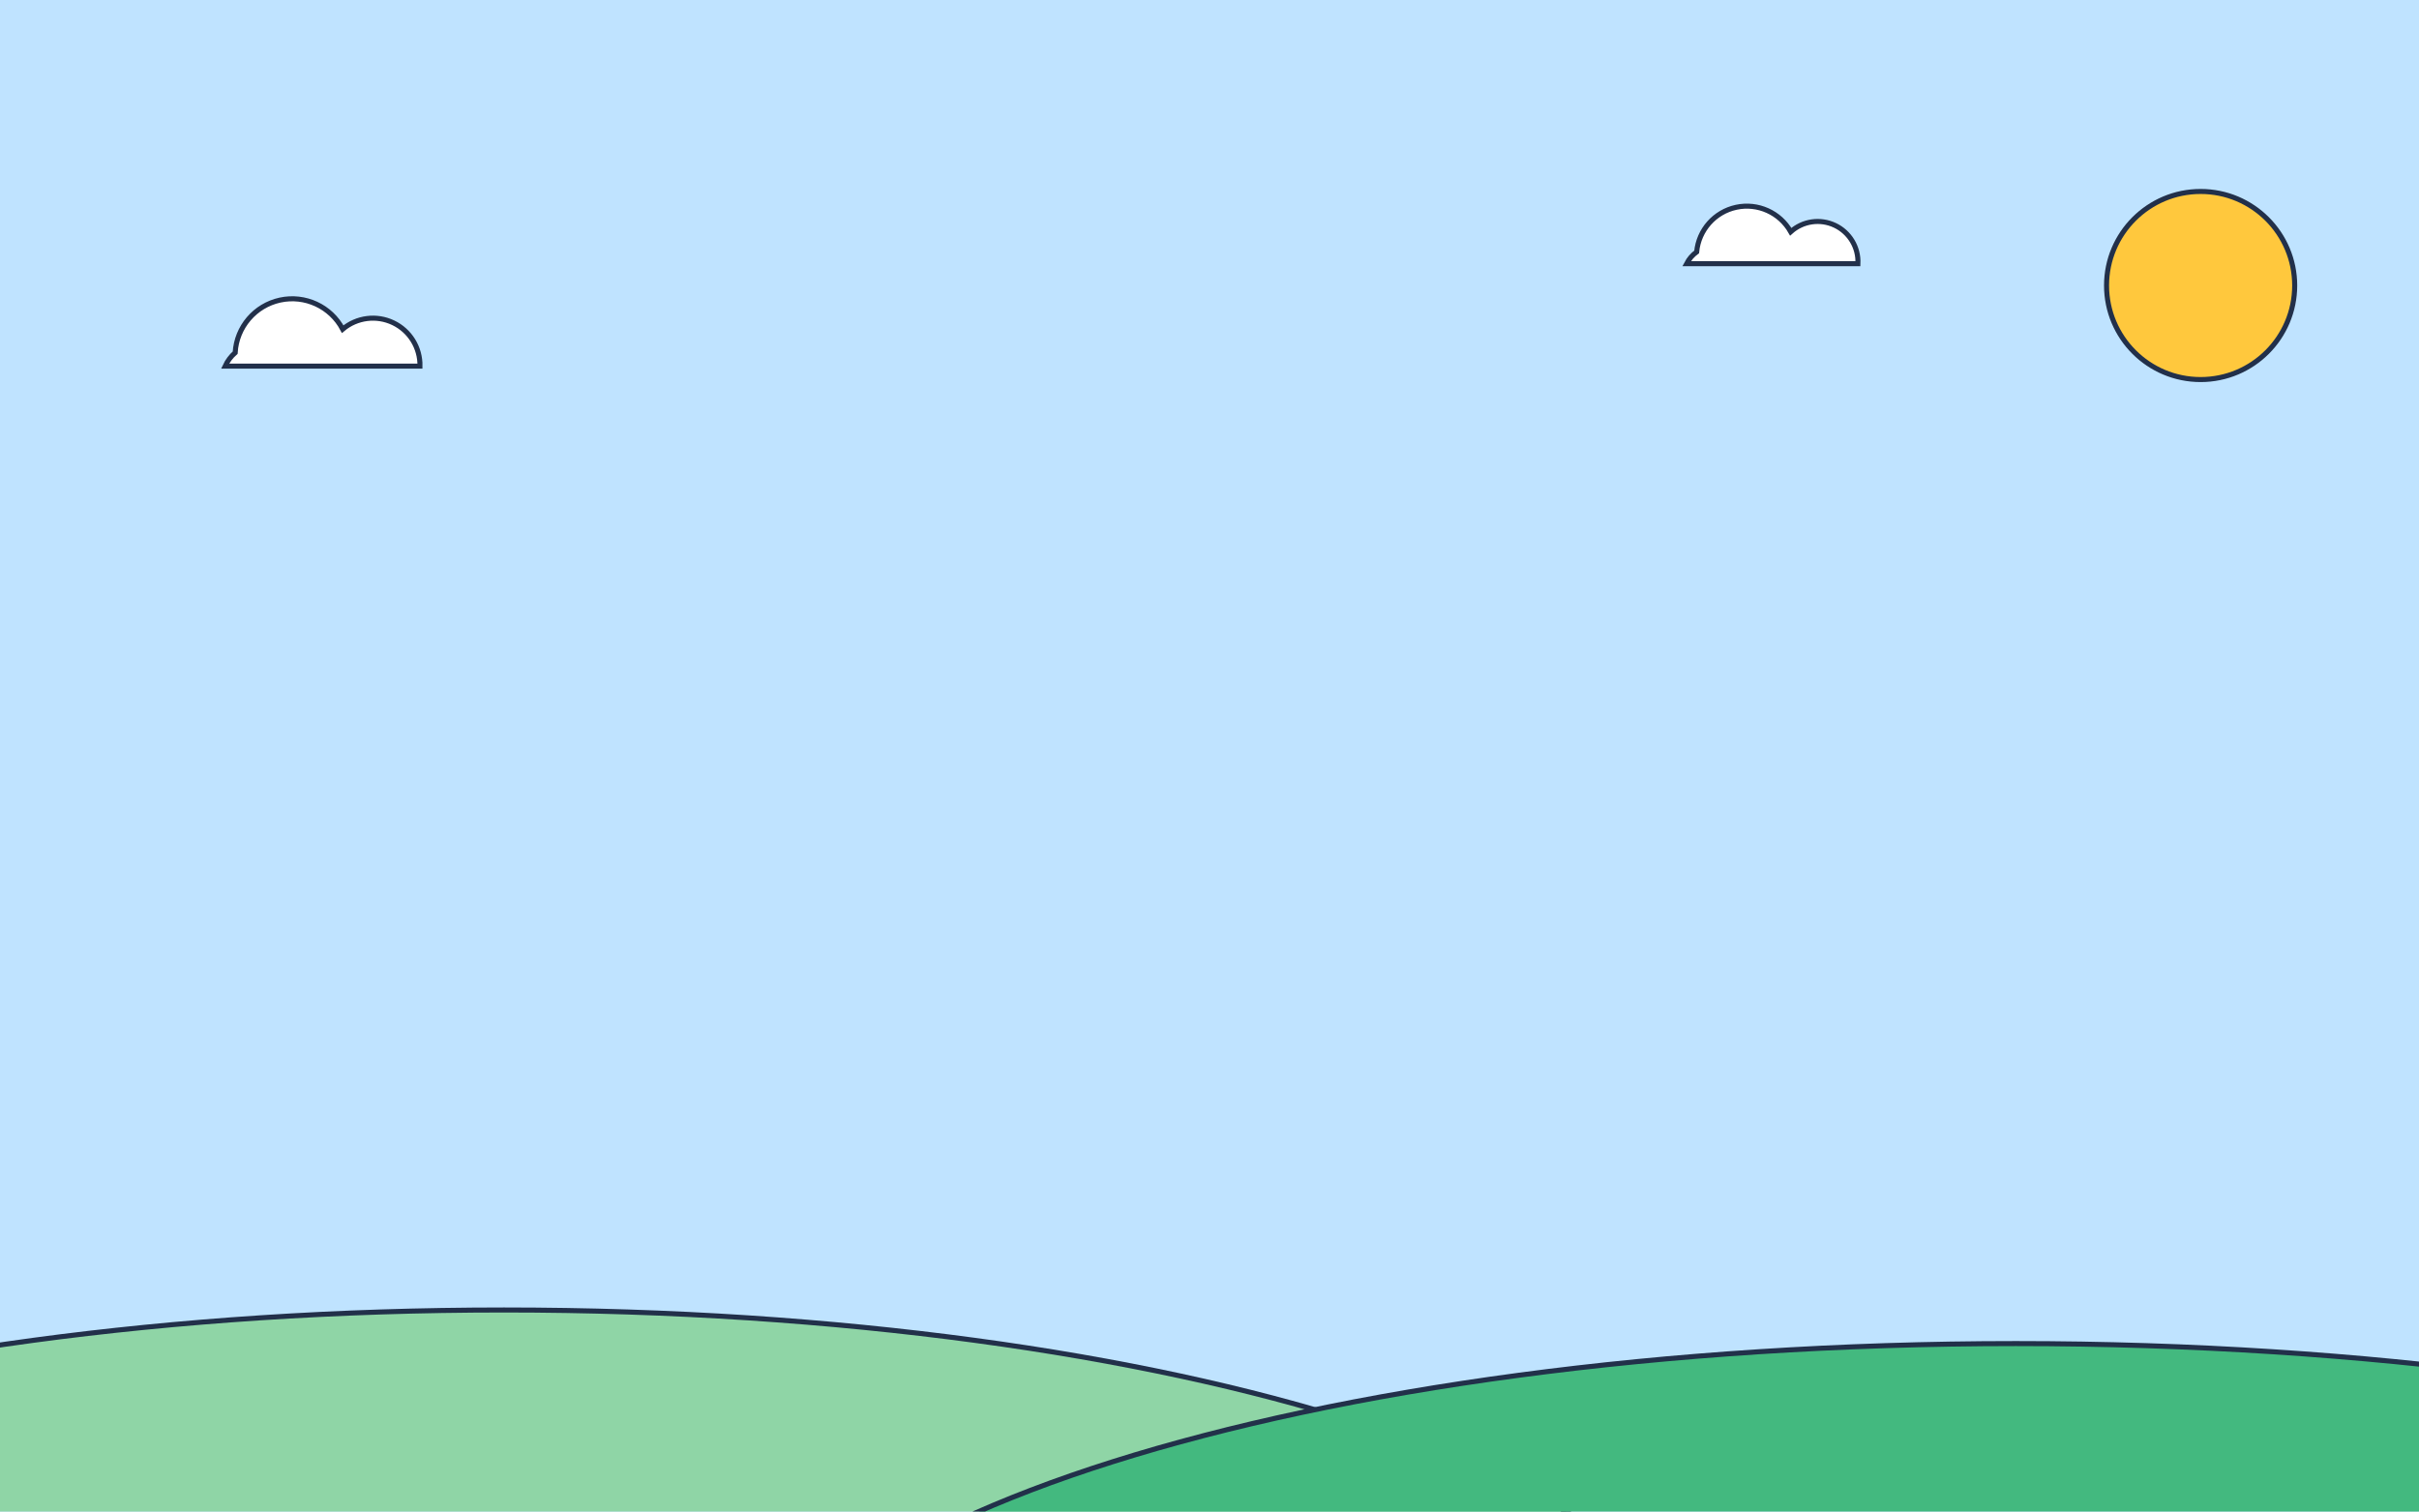
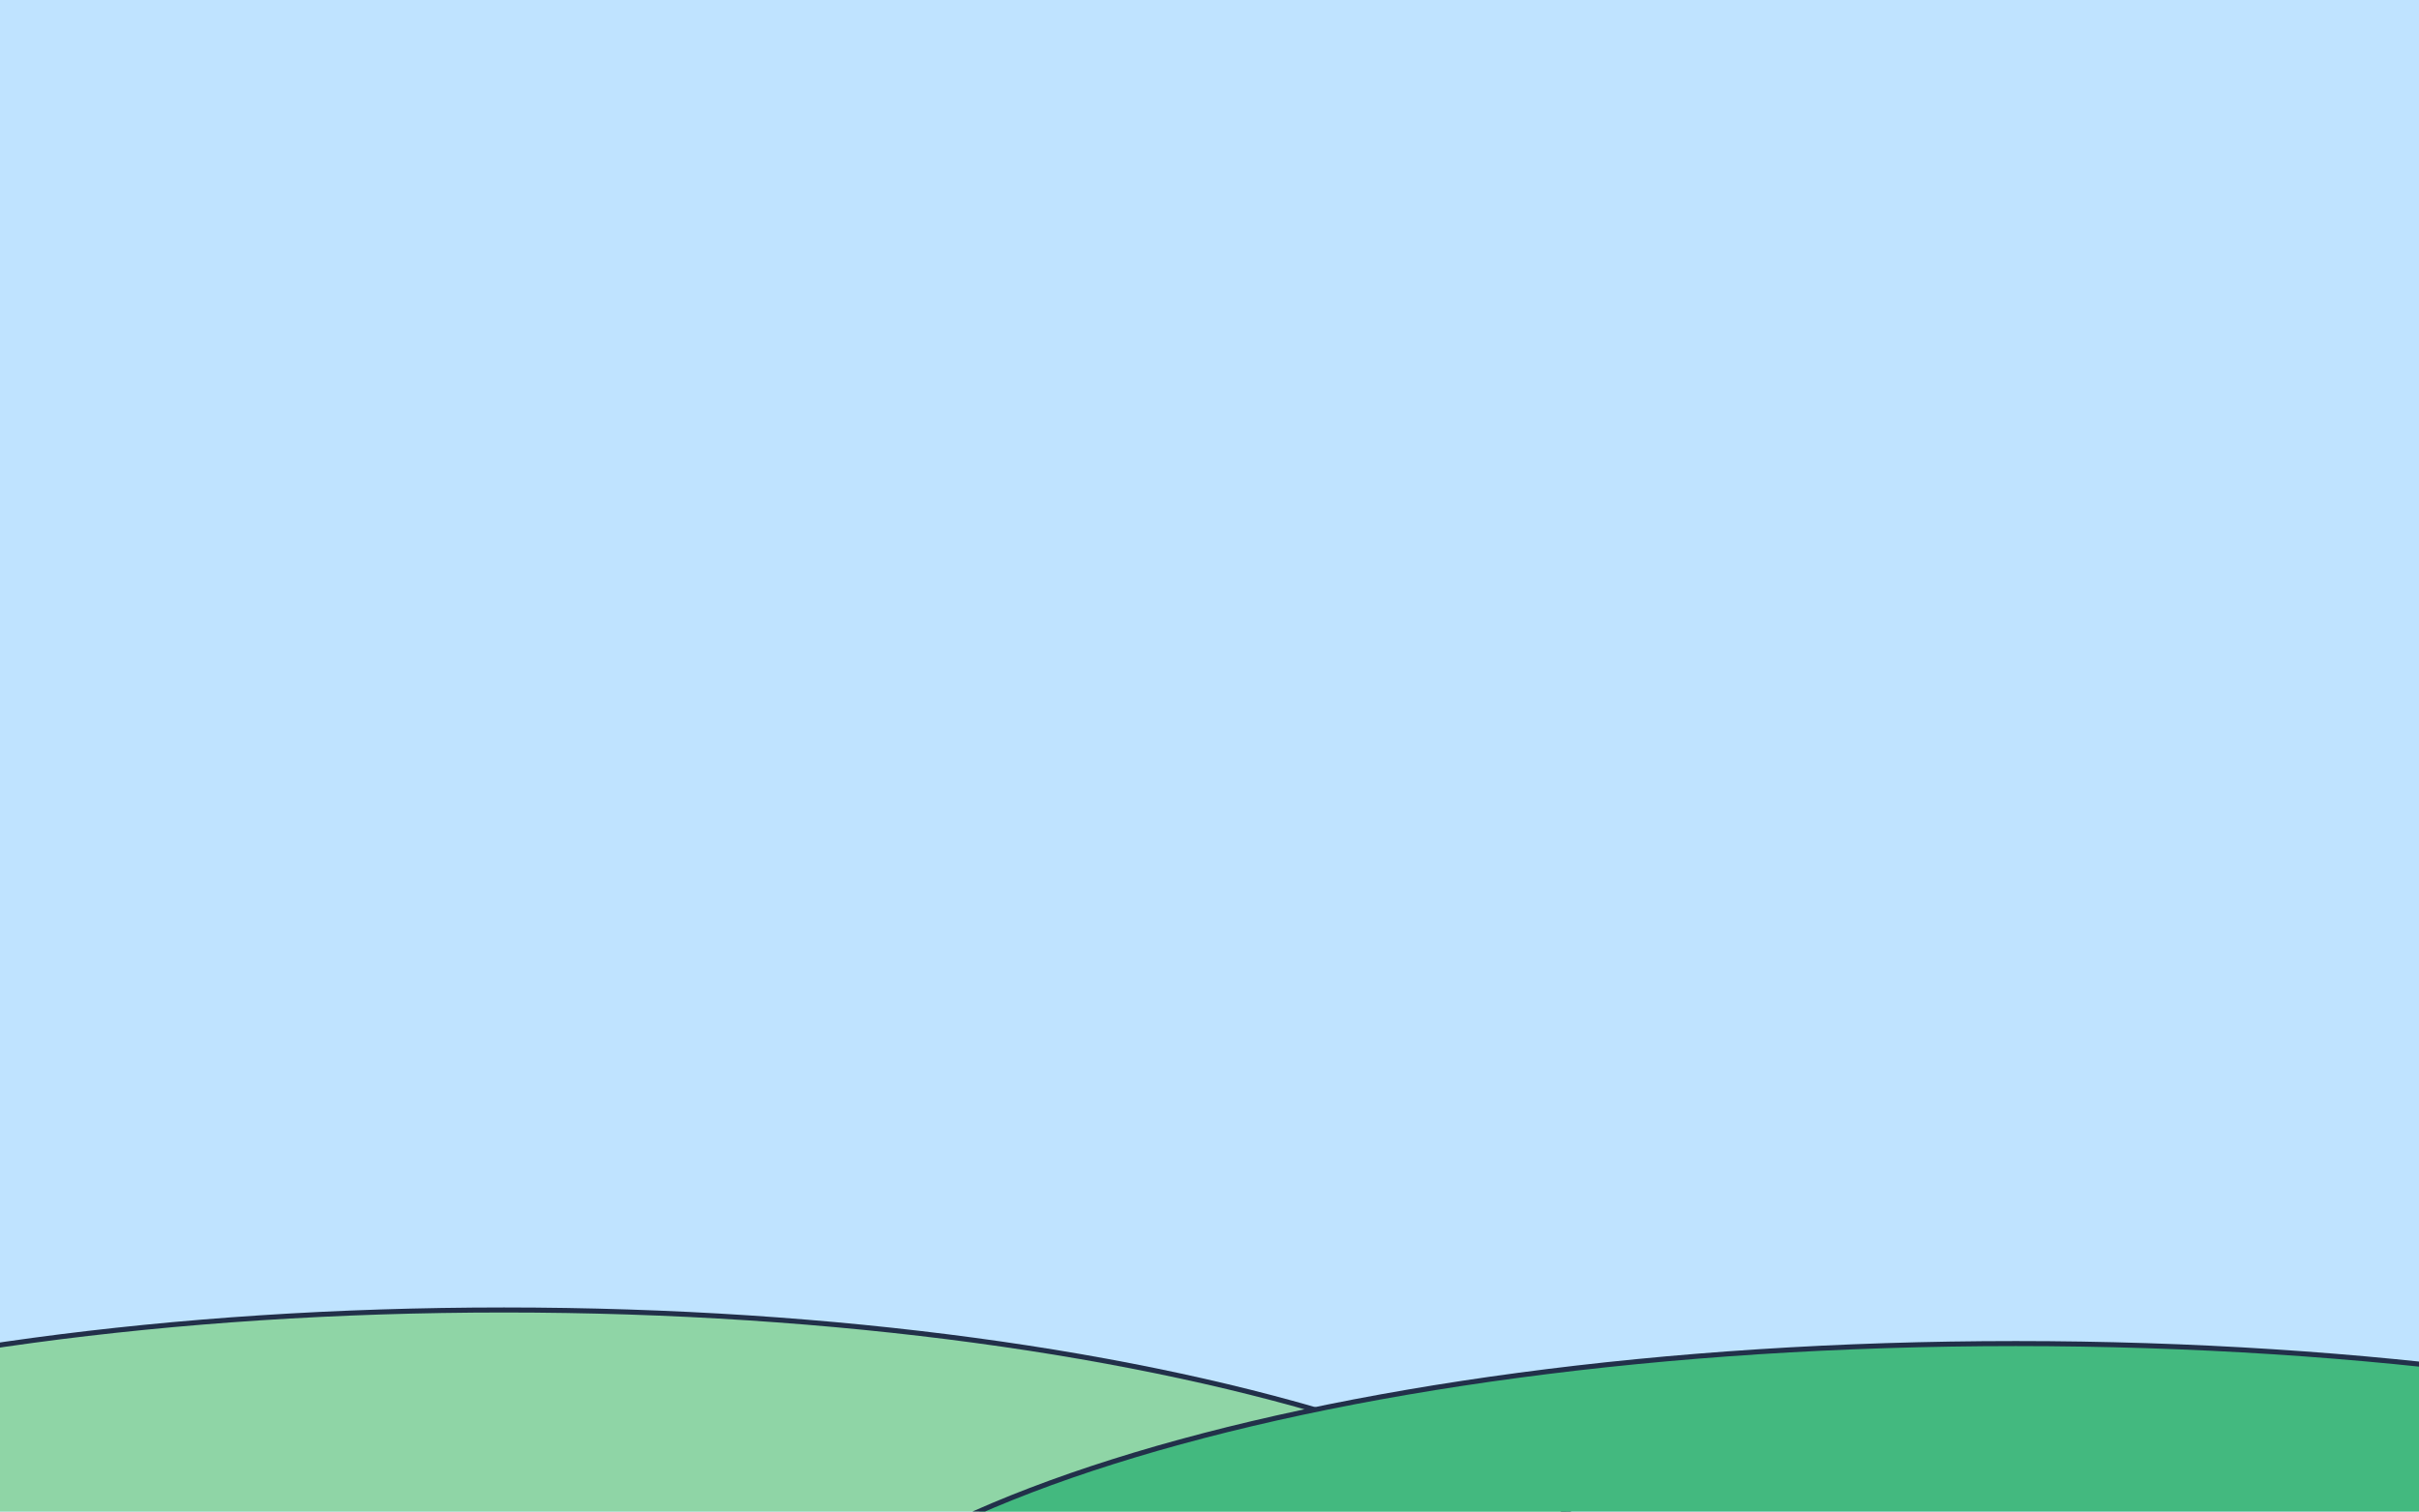
<svg xmlns="http://www.w3.org/2000/svg" viewBox="0 0 1440 900" preserveAspectRatio="xMidYMax slice">
  <rect width="1440" height="900" fill="#bfe3ff" />
-   <g fill="#fff" stroke="#22304a" stroke-width="3">
-     <path d="M140 210a34 34 0 0 1 64-14 28 28 0 0 1 46 22h-116a24 24 0 0 1 6-8z" />
-     <path d="M1010 150a30 30 0 0 1 56-12 24 24 0 0 1 40 19h-102a20 20 0 0 1 6-7z" />
-   </g>
-   <circle cx="1310" cy="170" r="56" fill="#ffc83d" stroke="#22304a" stroke-width="3" />
  <ellipse cx="300" cy="1010" rx="720" ry="230" fill="#8fd5a6" stroke="#22304a" stroke-width="3" />
  <ellipse cx="1200" cy="1040" rx="760" ry="240" fill="#43b97f" stroke="#22304a" stroke-width="3" />
</svg>
